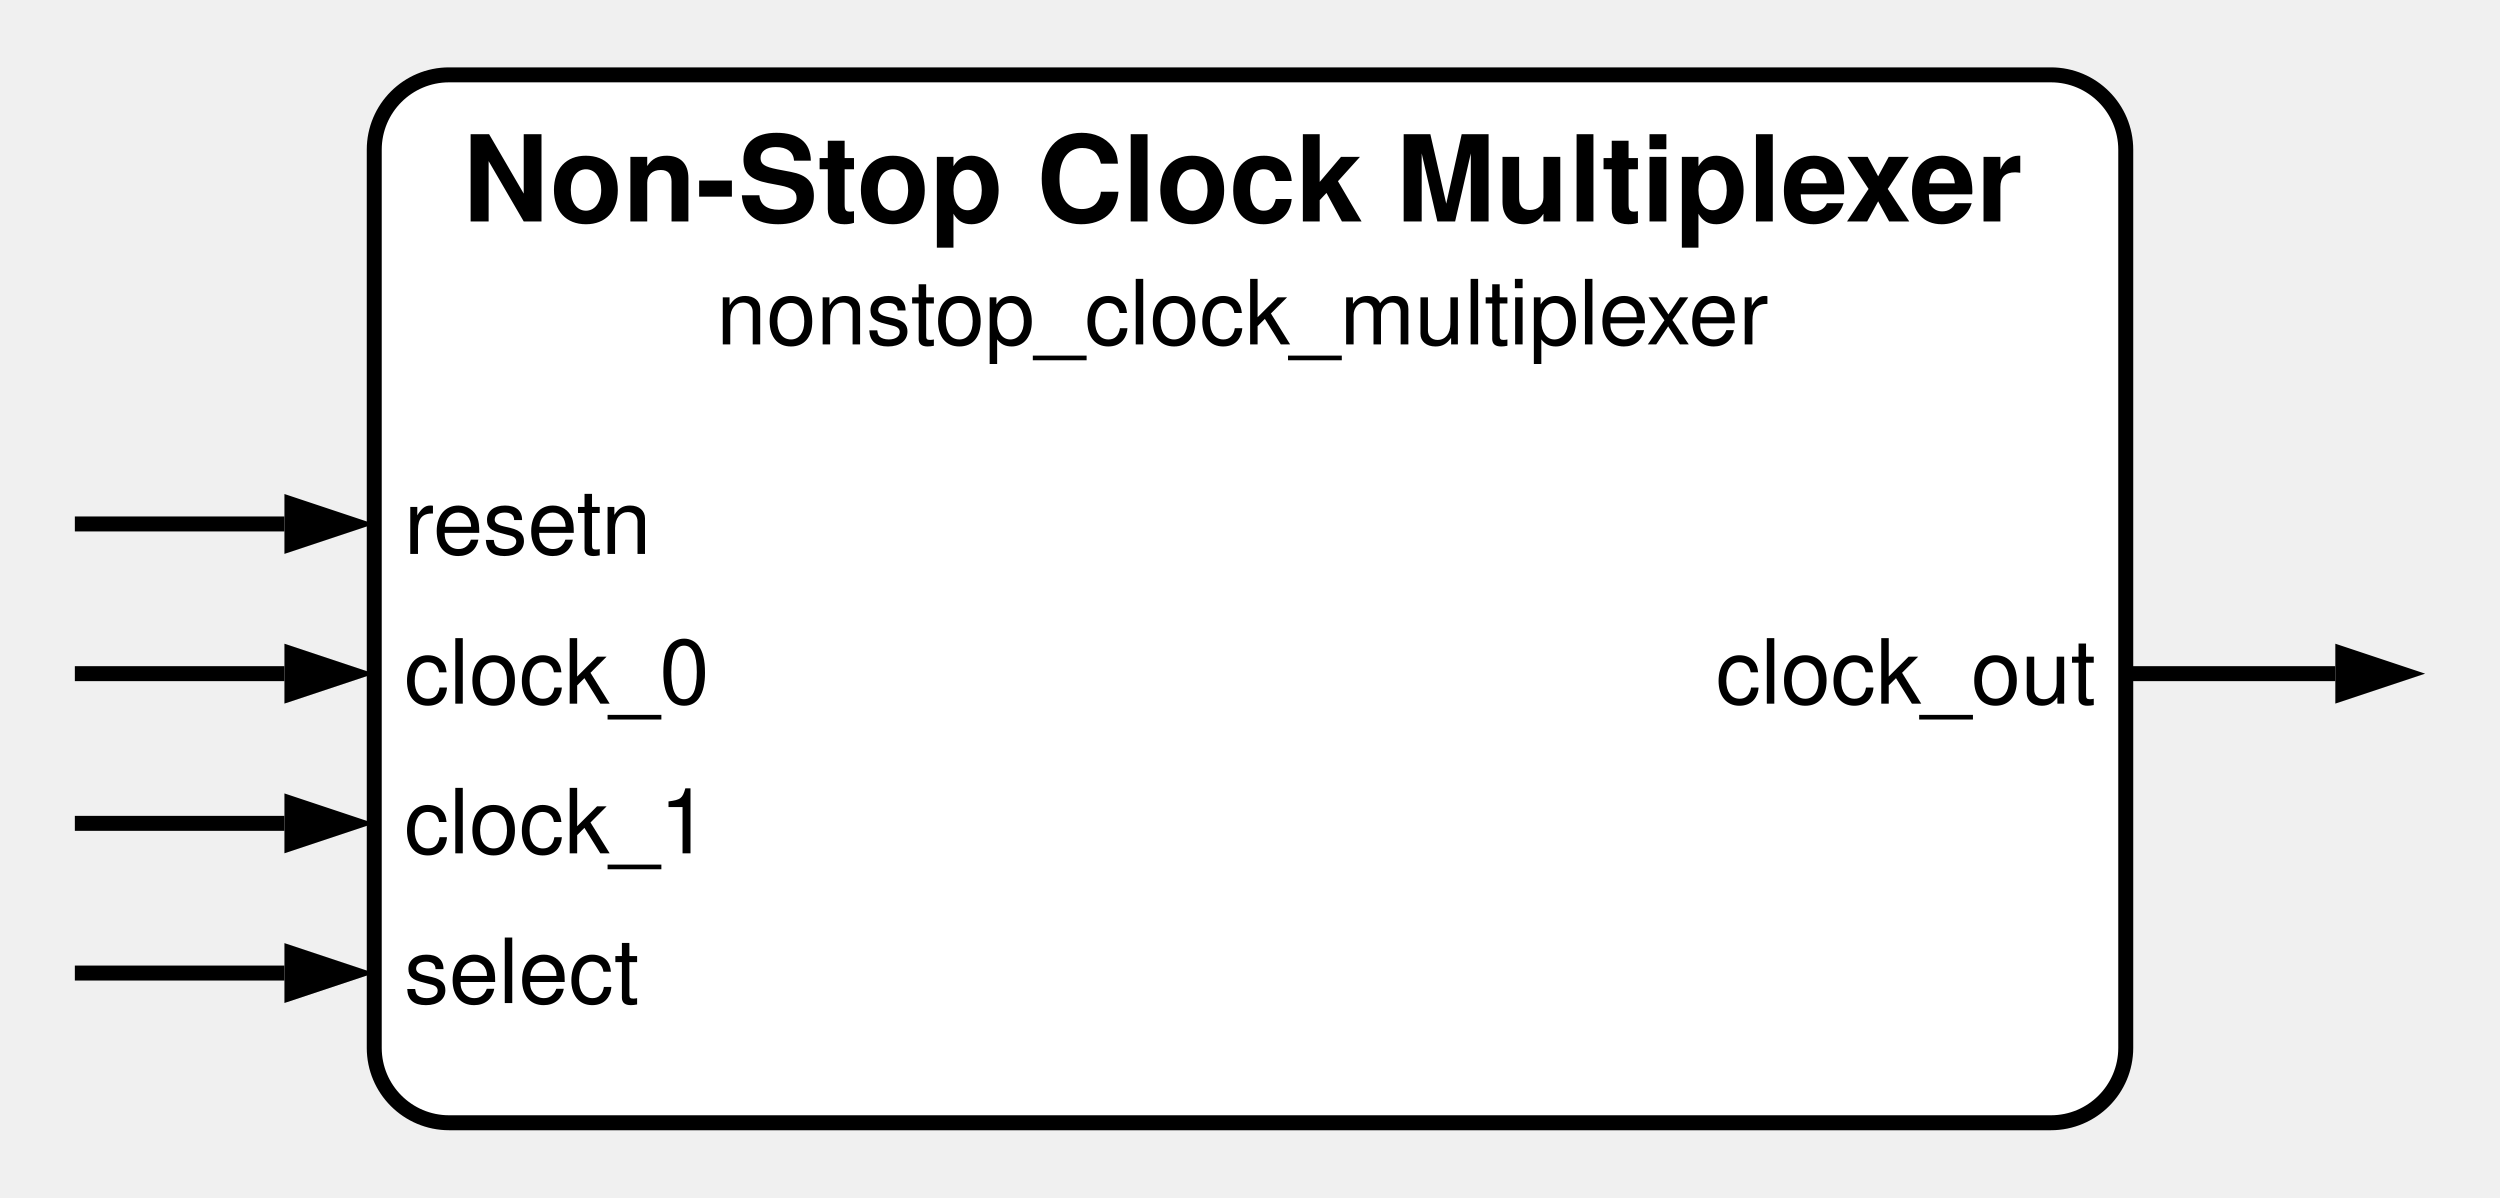
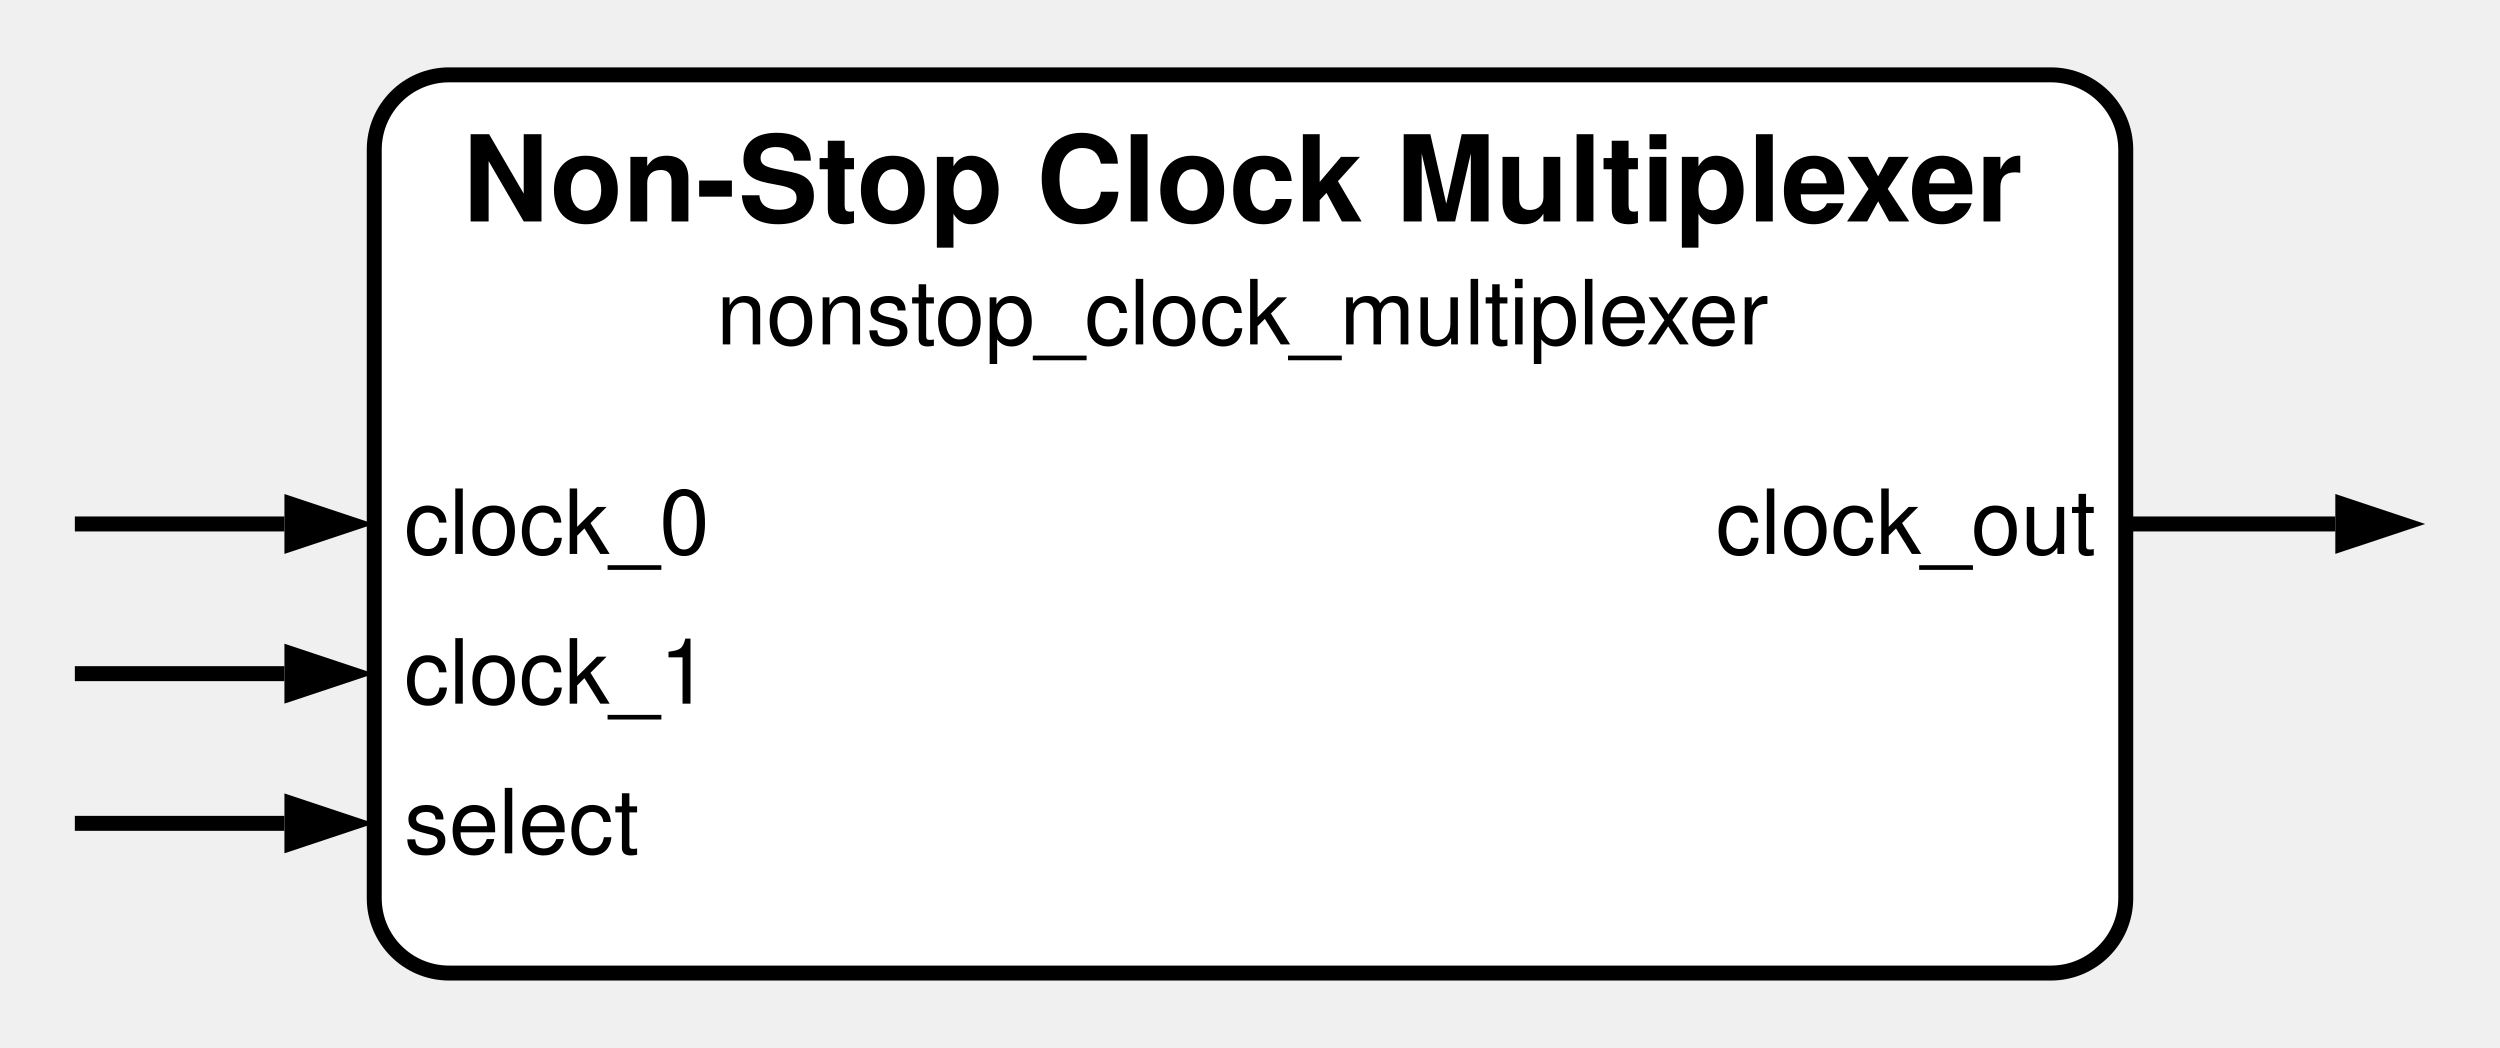
- <svg xmlns="http://www.w3.org/2000/svg" width="334" height="160" viewBox="0 0 167 80">
-   <rect x="25" y="5" width="117" height="70" fill="white" stroke="black" stroke-width="1" rx="5" />
+ <svg xmlns="http://www.w3.org/2000/svg" width="334" height="140" viewBox="0 0 167 70">
+   <rect x="25" y="5" width="117" height="60" fill="white" stroke="black" stroke-width="1" rx="5" />
  <text x="83" y="12" text-anchor="middle" dominant-baseline="middle" font-family="Helvetica" font-size="8" font-weight="bold" fill="black">Non-Stop Clock Multiplexer</text>
  <text x="83" y="21" text-anchor="middle" dominant-baseline="middle" font-family="Helvetica" font-size="6" font-weight="regular" fill="black">nonstop_clock_multiplexer</text>
-   <text x="27" y="35" text-anchor="start" dominant-baseline="middle" font-family="Helvetica" font-size="6" font-weight="regular" fill="black">resetn</text>
+   <text x="27" y="35" text-anchor="start" dominant-baseline="middle" font-family="Helvetica" font-size="6" font-weight="regular" fill="black">clock_0</text>
  <line x1="19" y1="35" x2="5" y2="35" stroke="black" stroke-width="1" />
  <path d="M 25 35 l -6 +2.0 v -4 z" fill="black" />
-   <text x="27" y="45" text-anchor="start" dominant-baseline="middle" font-family="Helvetica" font-size="6" font-weight="regular" fill="black">clock_0</text>
+   <text x="140" y="35" text-anchor="end" dominant-baseline="middle" font-family="Helvetica" font-size="6" font-weight="regular" fill="black">clock_out</text>
+   <line x1="142" y1="35" x2="156" y2="35" stroke="black" stroke-width="1" />
+   <path d="M 162 35 l -6 +2.0 v -4 z" fill="black" />
+   <text x="27" y="45" text-anchor="start" dominant-baseline="middle" font-family="Helvetica" font-size="6" font-weight="regular" fill="black">clock_1</text>
  <line x1="19" y1="45" x2="5" y2="45" stroke="black" stroke-width="1" />
  <path d="M 25 45 l -6 +2.0 v -4 z" fill="black" />
-   <text x="140" y="45" text-anchor="end" dominant-baseline="middle" font-family="Helvetica" font-size="6" font-weight="regular" fill="black">clock_out</text>
-   <line x1="142" y1="45" x2="156" y2="45" stroke="black" stroke-width="1" />
-   <path d="M 162 45 l -6 +2.0 v -4 z" fill="black" />
-   <text x="27" y="55" text-anchor="start" dominant-baseline="middle" font-family="Helvetica" font-size="6" font-weight="regular" fill="black">clock_1</text>
+   <text x="27" y="55" text-anchor="start" dominant-baseline="middle" font-family="Helvetica" font-size="6" font-weight="regular" fill="black">select</text>
  <line x1="19" y1="55" x2="5" y2="55" stroke="black" stroke-width="1" />
  <path d="M 25 55 l -6 +2.0 v -4 z" fill="black" />
-   <text x="27" y="65" text-anchor="start" dominant-baseline="middle" font-family="Helvetica" font-size="6" font-weight="regular" fill="black">select</text>
-   <line x1="19" y1="65" x2="5" y2="65" stroke="black" stroke-width="1" />
-   <path d="M 25 65 l -6 +2.0 v -4 z" fill="black" />
  <style>
      @media (prefers-color-scheme: dark) {
        :root {
          filter: invert(100%) hue-rotate(180deg);
        }
      }
    </style>
</svg>
